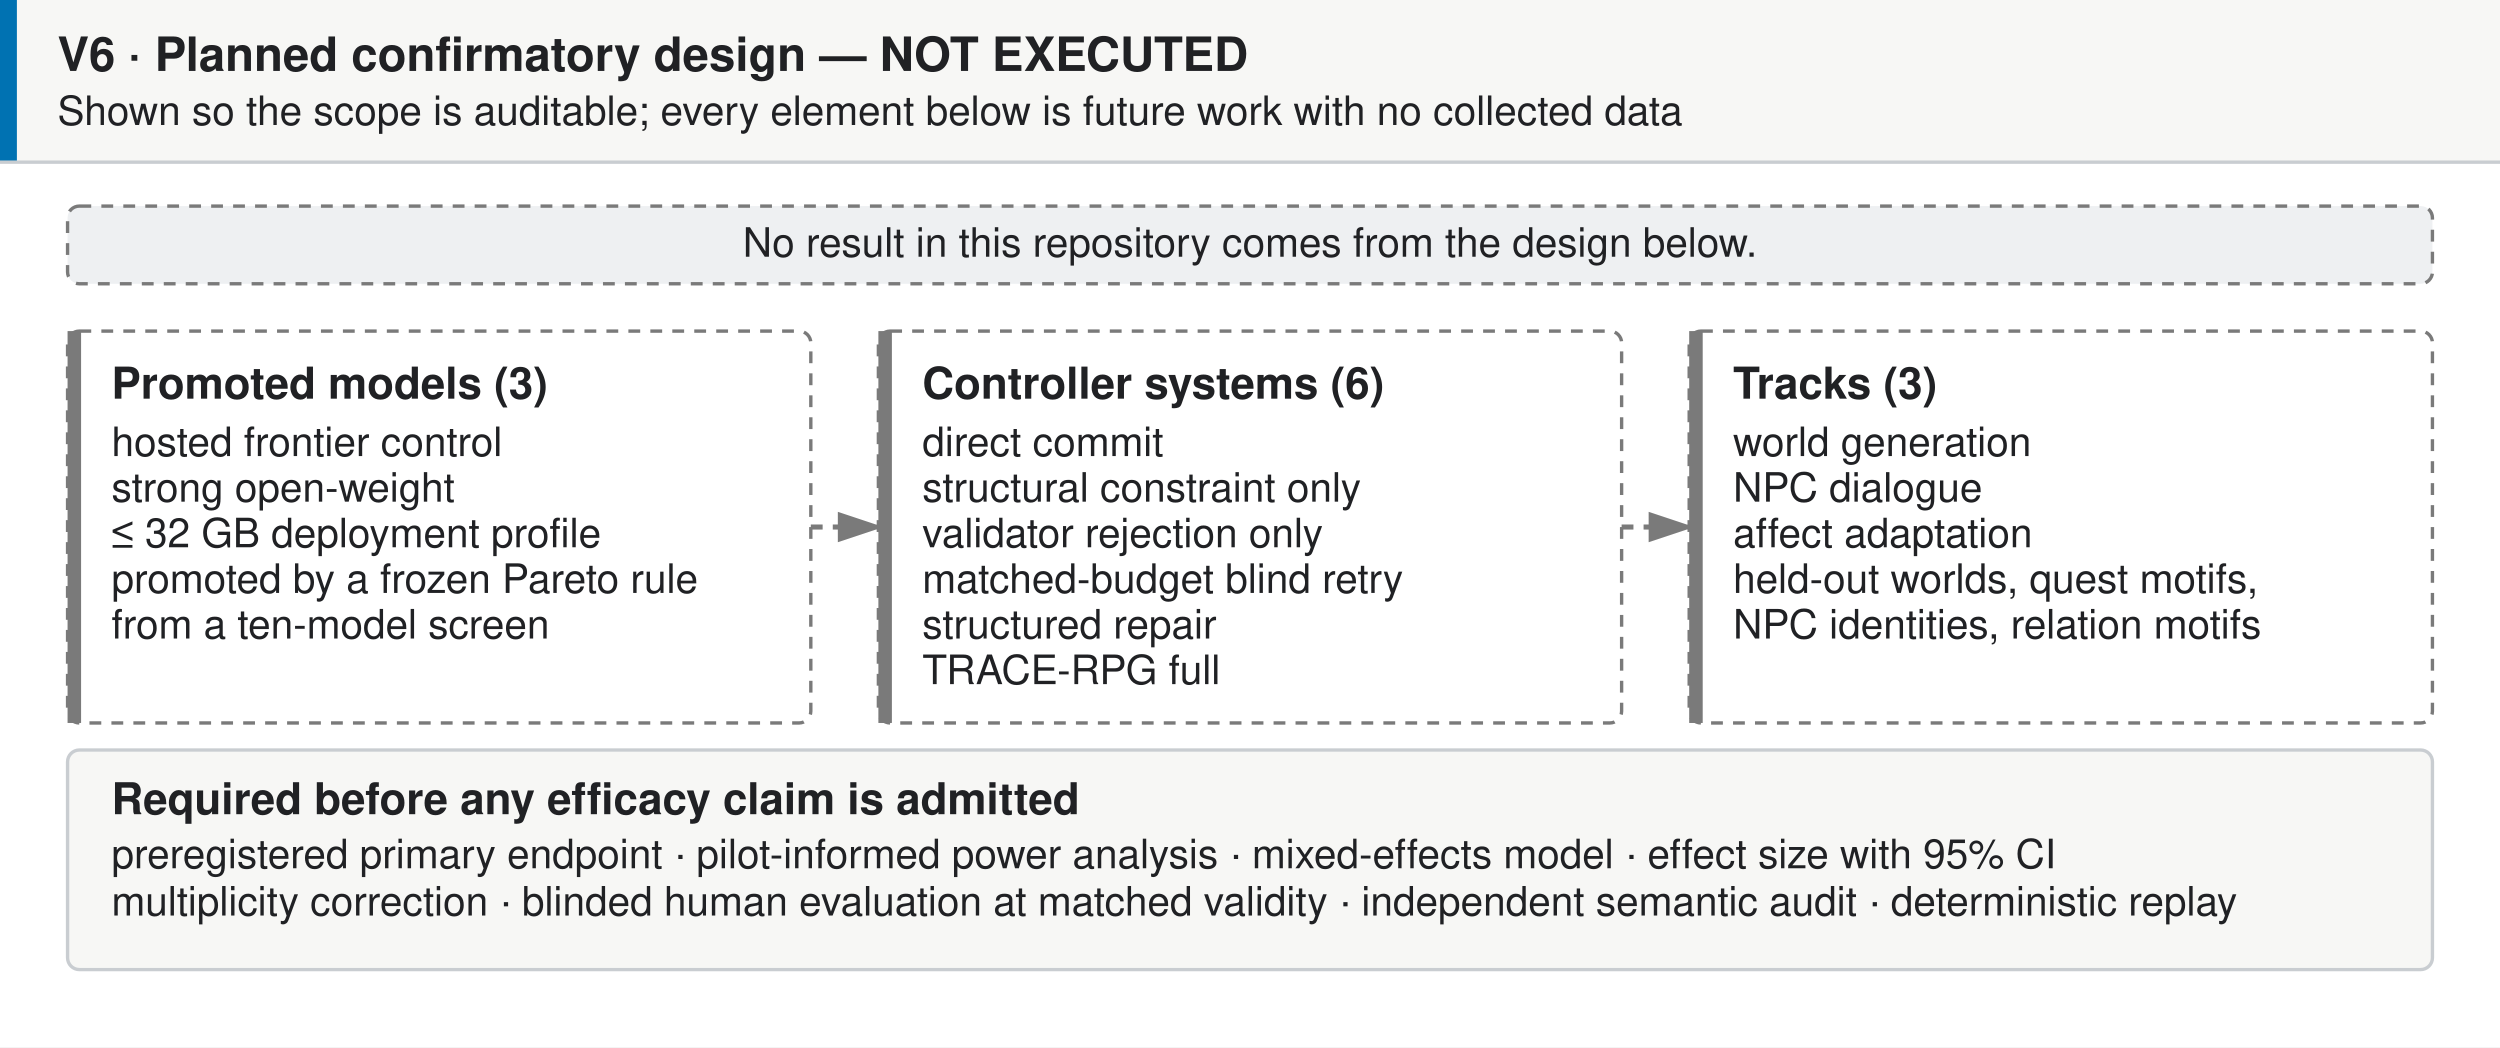
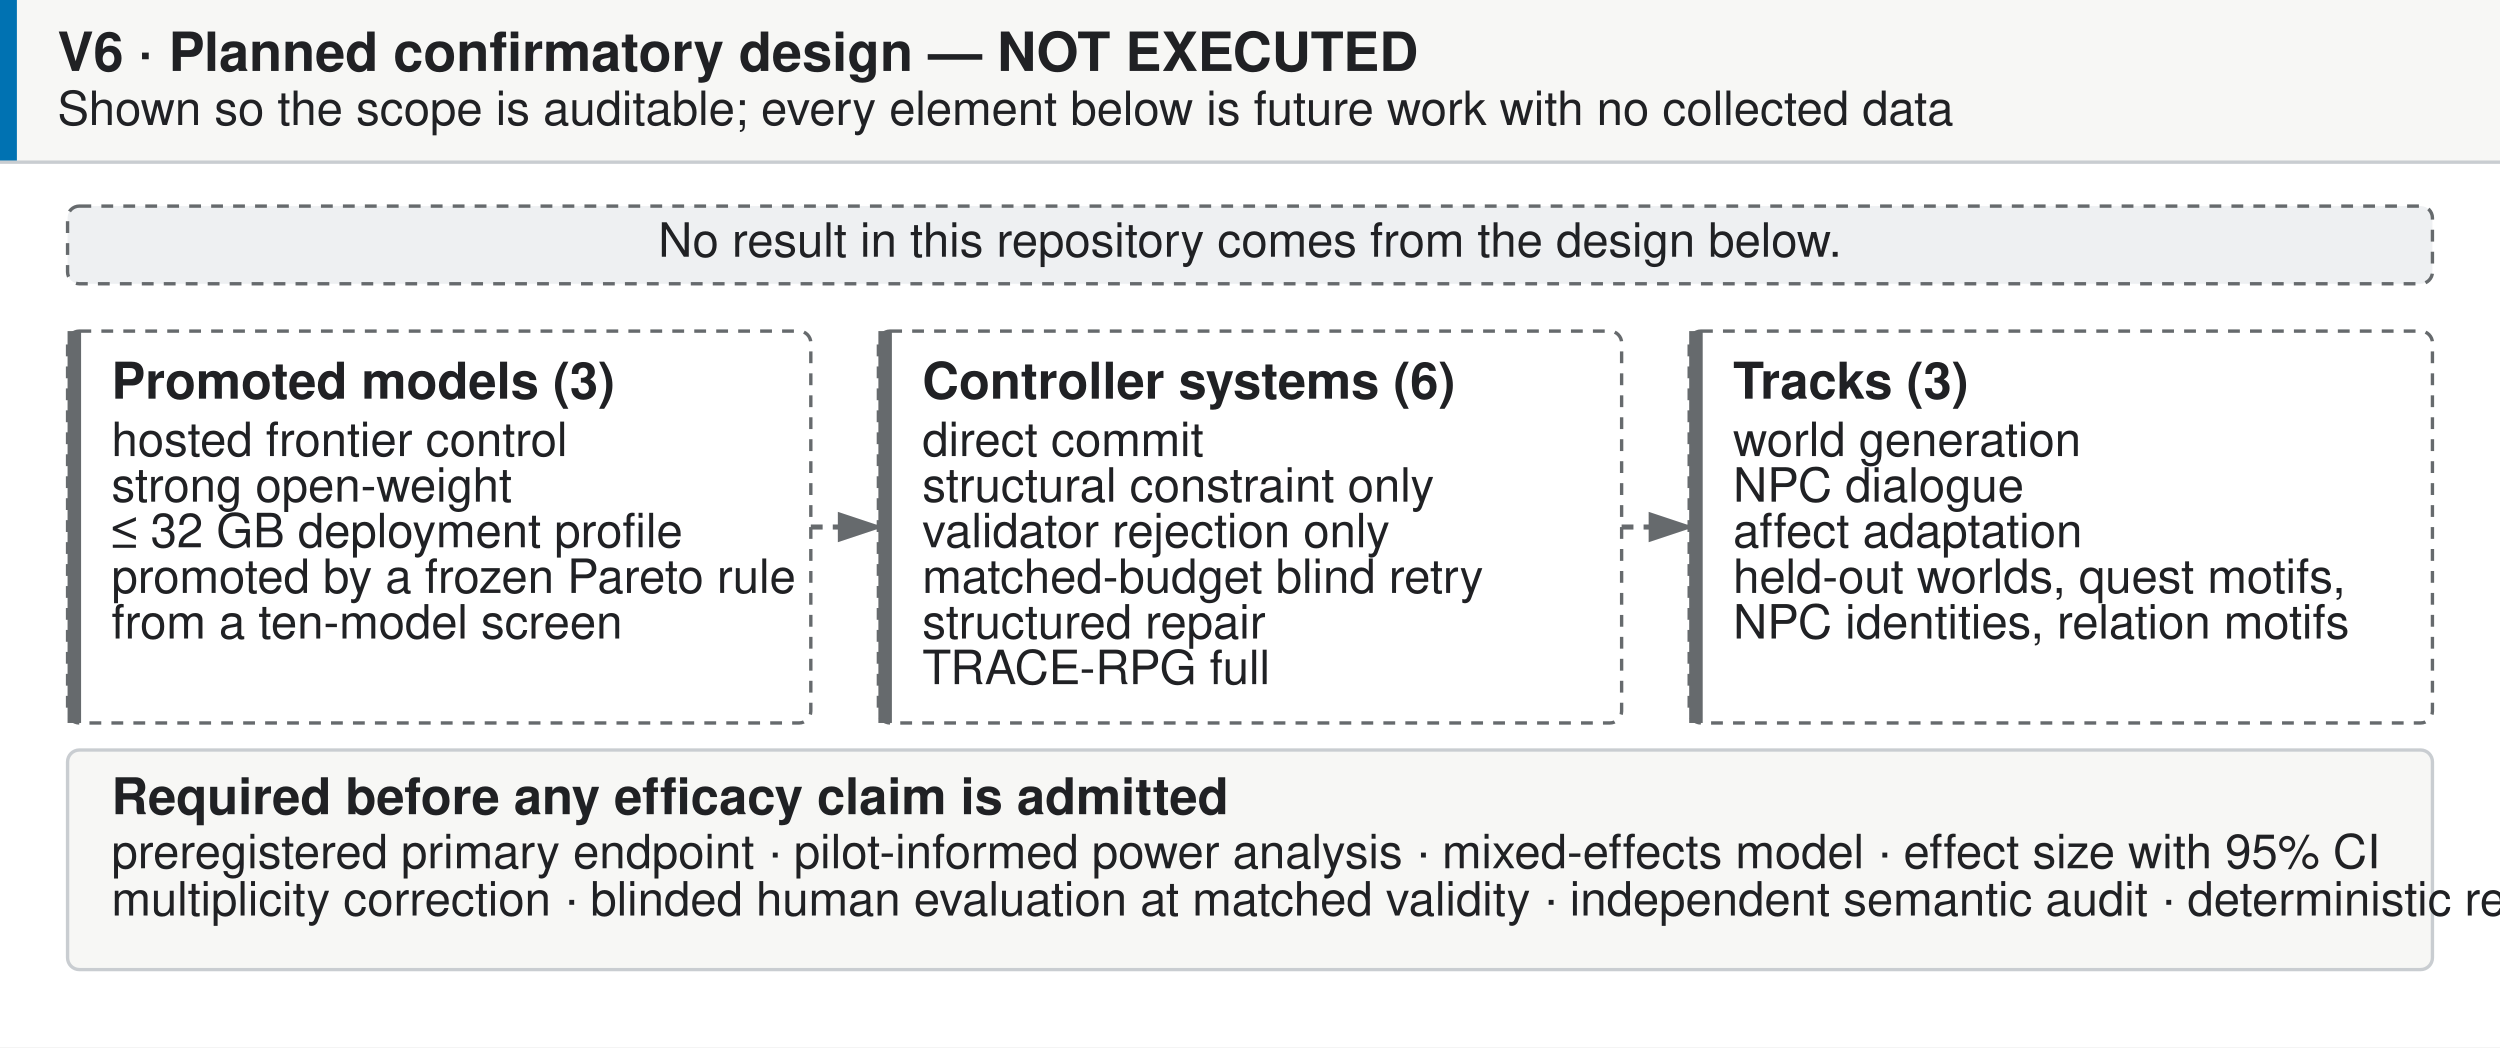
<svg xmlns="http://www.w3.org/2000/svg" width="1480" height="620" viewBox="0 0 1480 620" role="img" aria-labelledby="svg-title svg-desc">
  <defs>
    <marker id="arrow-blue" markerWidth="10" markerHeight="10" refX="8" refY="3" orient="auto" markerUnits="strokeWidth">
      <path d="M0,0 L0,6 L9,3 z" fill="#0072B2" />
    </marker>
    <marker id="arrow-orange" markerWidth="10" markerHeight="10" refX="8" refY="3" orient="auto" markerUnits="strokeWidth">
-       <path d="M0,0 L0,6 L9,3 z" fill="#E69F00" />
+       <path d="M0,0 L0,6 L9,3 z" fill="#A05A00" />
    </marker>
    <marker id="arrow-green" markerWidth="10" markerHeight="10" refX="8" refY="3" orient="auto" markerUnits="strokeWidth">
-       <path d="M0,0 L0,6 L9,3 z" fill="#009E73" />
+       <path d="M0,0 L0,6 L9,3 z" fill="#007A59" />
    </marker>
    <marker id="arrow-gray" markerWidth="10" markerHeight="10" refX="8" refY="3" orient="auto" markerUnits="strokeWidth">
-       <path d="M0,0 L0,6 L9,3 z" fill="#7A7A7A" />
+       <path d="M0,0 L0,6 L9,3 z" fill="#666A6D" />
    </marker>
    <style>
      text { font-family: Helvetica, Arial, sans-serif; fill: #202124; }
-       .section { font-size: 28px; font-weight: 700; }
-       .box-title { font-size: 26px; font-weight: 700; }
-       .body { font-size: 25px; font-weight: 400; }
-       .small { font-size: 24px; font-weight: 400; }
-       .note { font-size: 24px; font-style: italic; fill: #5F6368; }
-       .arrow-label { font-size: 24px; font-weight: 700; }
+       .section { font-size: 32px; font-weight: 700; }
+       .box-title { font-size: 30px; font-weight: 700; }
+       .body { font-size: 29px; font-weight: 400; }
+       .small { font-size: 28px; font-weight: 400; }
+       .note { font-size: 28px; font-style: italic; fill: #5F6368; }
+       .arrow-label { font-size: 28px; font-weight: 700; }
    </style>
  </defs>
  <rect x="0" y="0" width="1480" height="620" fill="#FFFFFF" />
  <rect x="0" y="0" width="1480" height="96" rx="0" fill="#F7F7F5" stroke="#C9CDD1" stroke-width="0" />
  <rect x="0" y="0" width="10" height="96" fill="#0072B2" />
  <text x="34" y="42" class="section" text-anchor="start">V6 · Planned confirmatory design — NOT EXECUTED</text>
  <text x="34" y="74" class="small" text-anchor="start" fill="#5F6368">Shown so the scope is auditable; every element below is future work with no collected data</text>
  <line class="connector" x1="0" y1="96" x2="1480" y2="96" stroke="#C9CDD1" stroke-width="2" fill="none" />
-   <rect x="40" y="122" width="1400" height="46" rx="7" fill="#EEF0F2" stroke="#7A7A7A" stroke-width="2" stroke-dasharray="7 6" />
+   <rect x="40" y="122" width="1400" height="46" rx="7" fill="#EEF0F2" stroke="#666A6D" stroke-width="2" stroke-dasharray="7 6" />
  <text x="740" y="152" class="small" text-anchor="middle" fill="#5F6368">No result in this repository comes from the design below.</text>
-   <rect x="40" y="196" width="440" height="232" rx="7" fill="#FFFFFF" stroke="#7A7A7A" stroke-width="2" stroke-dasharray="7 6" />
-   <rect x="40" y="196" width="8" height="232" fill="#7A7A7A" />
+   <rect x="40" y="196" width="440" height="232" rx="7" fill="#FFFFFF" stroke="#666A6D" stroke-width="2" stroke-dasharray="7 6" />
+   <rect x="40" y="196" width="8" height="232" fill="#666A6D" />
  <text x="66" y="236" class="box-title" text-anchor="start">Promoted models (3)</text>
  <text x="66" y="270" class="small" text-anchor="start">hosted frontier control</text>
  <text x="66" y="297" class="small" text-anchor="start">strong open-weight</text>
  <text x="66" y="324" class="small" text-anchor="start">≤ 32 GB deployment profile</text>
  <text x="66" y="351" class="small" text-anchor="start">promoted by a frozen Pareto rule</text>
  <text x="66" y="378" class="small" text-anchor="start">from a ten-model screen</text>
-   <rect x="520" y="196" width="440" height="232" rx="7" fill="#FFFFFF" stroke="#7A7A7A" stroke-width="2" stroke-dasharray="7 6" />
-   <rect x="520" y="196" width="8" height="232" fill="#7A7A7A" />
+   <rect x="520" y="196" width="440" height="232" rx="7" fill="#FFFFFF" stroke="#666A6D" stroke-width="2" stroke-dasharray="7 6" />
+   <rect x="520" y="196" width="8" height="232" fill="#666A6D" />
  <text x="546" y="236" class="box-title" text-anchor="start">Controller systems (6)</text>
  <text x="546" y="270" class="small" text-anchor="start">direct commit</text>
  <text x="546" y="297" class="small" text-anchor="start">structural constraint only</text>
  <text x="546" y="324" class="small" text-anchor="start">validator rejection only</text>
  <text x="546" y="351" class="small" text-anchor="start">matched-budget blind retry</text>
  <text x="546" y="378" class="small" text-anchor="start">structured repair</text>
  <text x="546" y="405" class="small" text-anchor="start">TRACE-RPG full</text>
-   <rect x="1000" y="196" width="440" height="232" rx="7" fill="#FFFFFF" stroke="#7A7A7A" stroke-width="2" stroke-dasharray="7 6" />
-   <rect x="1000" y="196" width="8" height="232" fill="#7A7A7A" />
+   <rect x="1000" y="196" width="440" height="232" rx="7" fill="#FFFFFF" stroke="#666A6D" stroke-width="2" stroke-dasharray="7 6" />
+   <rect x="1000" y="196" width="8" height="232" fill="#666A6D" />
  <text x="1026" y="236" class="box-title" text-anchor="start">Tracks (3)</text>
  <text x="1026" y="270" class="small" text-anchor="start">world generation</text>
  <text x="1026" y="297" class="small" text-anchor="start">NPC dialogue</text>
  <text x="1026" y="324" class="small" text-anchor="start">affect adaptation</text>
  <text x="1026" y="351" class="small" text-anchor="start">held-out worlds, quest motifs,</text>
  <text x="1026" y="378" class="small" text-anchor="start">NPC identities, relation motifs</text>
-   <path class="connector" d="M480 312 H520" stroke="#7A7A7A" stroke-width="3" fill="none" marker-end="url(#arrow-gray)" stroke-dasharray="7 6" />
-   <path class="connector" d="M960 312 H1000" stroke="#7A7A7A" stroke-width="3" fill="none" marker-end="url(#arrow-gray)" stroke-dasharray="7 6" />
+   <path class="connector" d="M480 312 H520" stroke="#666A6D" stroke-width="3" fill="none" marker-end="url(#arrow-gray)" stroke-dasharray="7 6" />
+   <path class="connector" d="M960 312 H1000" stroke="#666A6D" stroke-width="3" fill="none" marker-end="url(#arrow-gray)" stroke-dasharray="7 6" />
  <rect x="40" y="444" width="1400" height="130" rx="7" fill="#F7F7F5" stroke="#C9CDD1" stroke-width="2" />
  <text x="66" y="482" class="box-title" text-anchor="start">Required before any efficacy claim is admitted</text>
  <text x="66" y="514" class="small" text-anchor="start">preregistered primary endpoint · pilot-informed power analysis · mixed-effects model · effect size with 95% CI</text>
  <text x="66" y="542" class="small" text-anchor="start">multiplicity correction · blinded human evaluation at matched validity · independent semantic audit · deterministic replay</text>
</svg>
